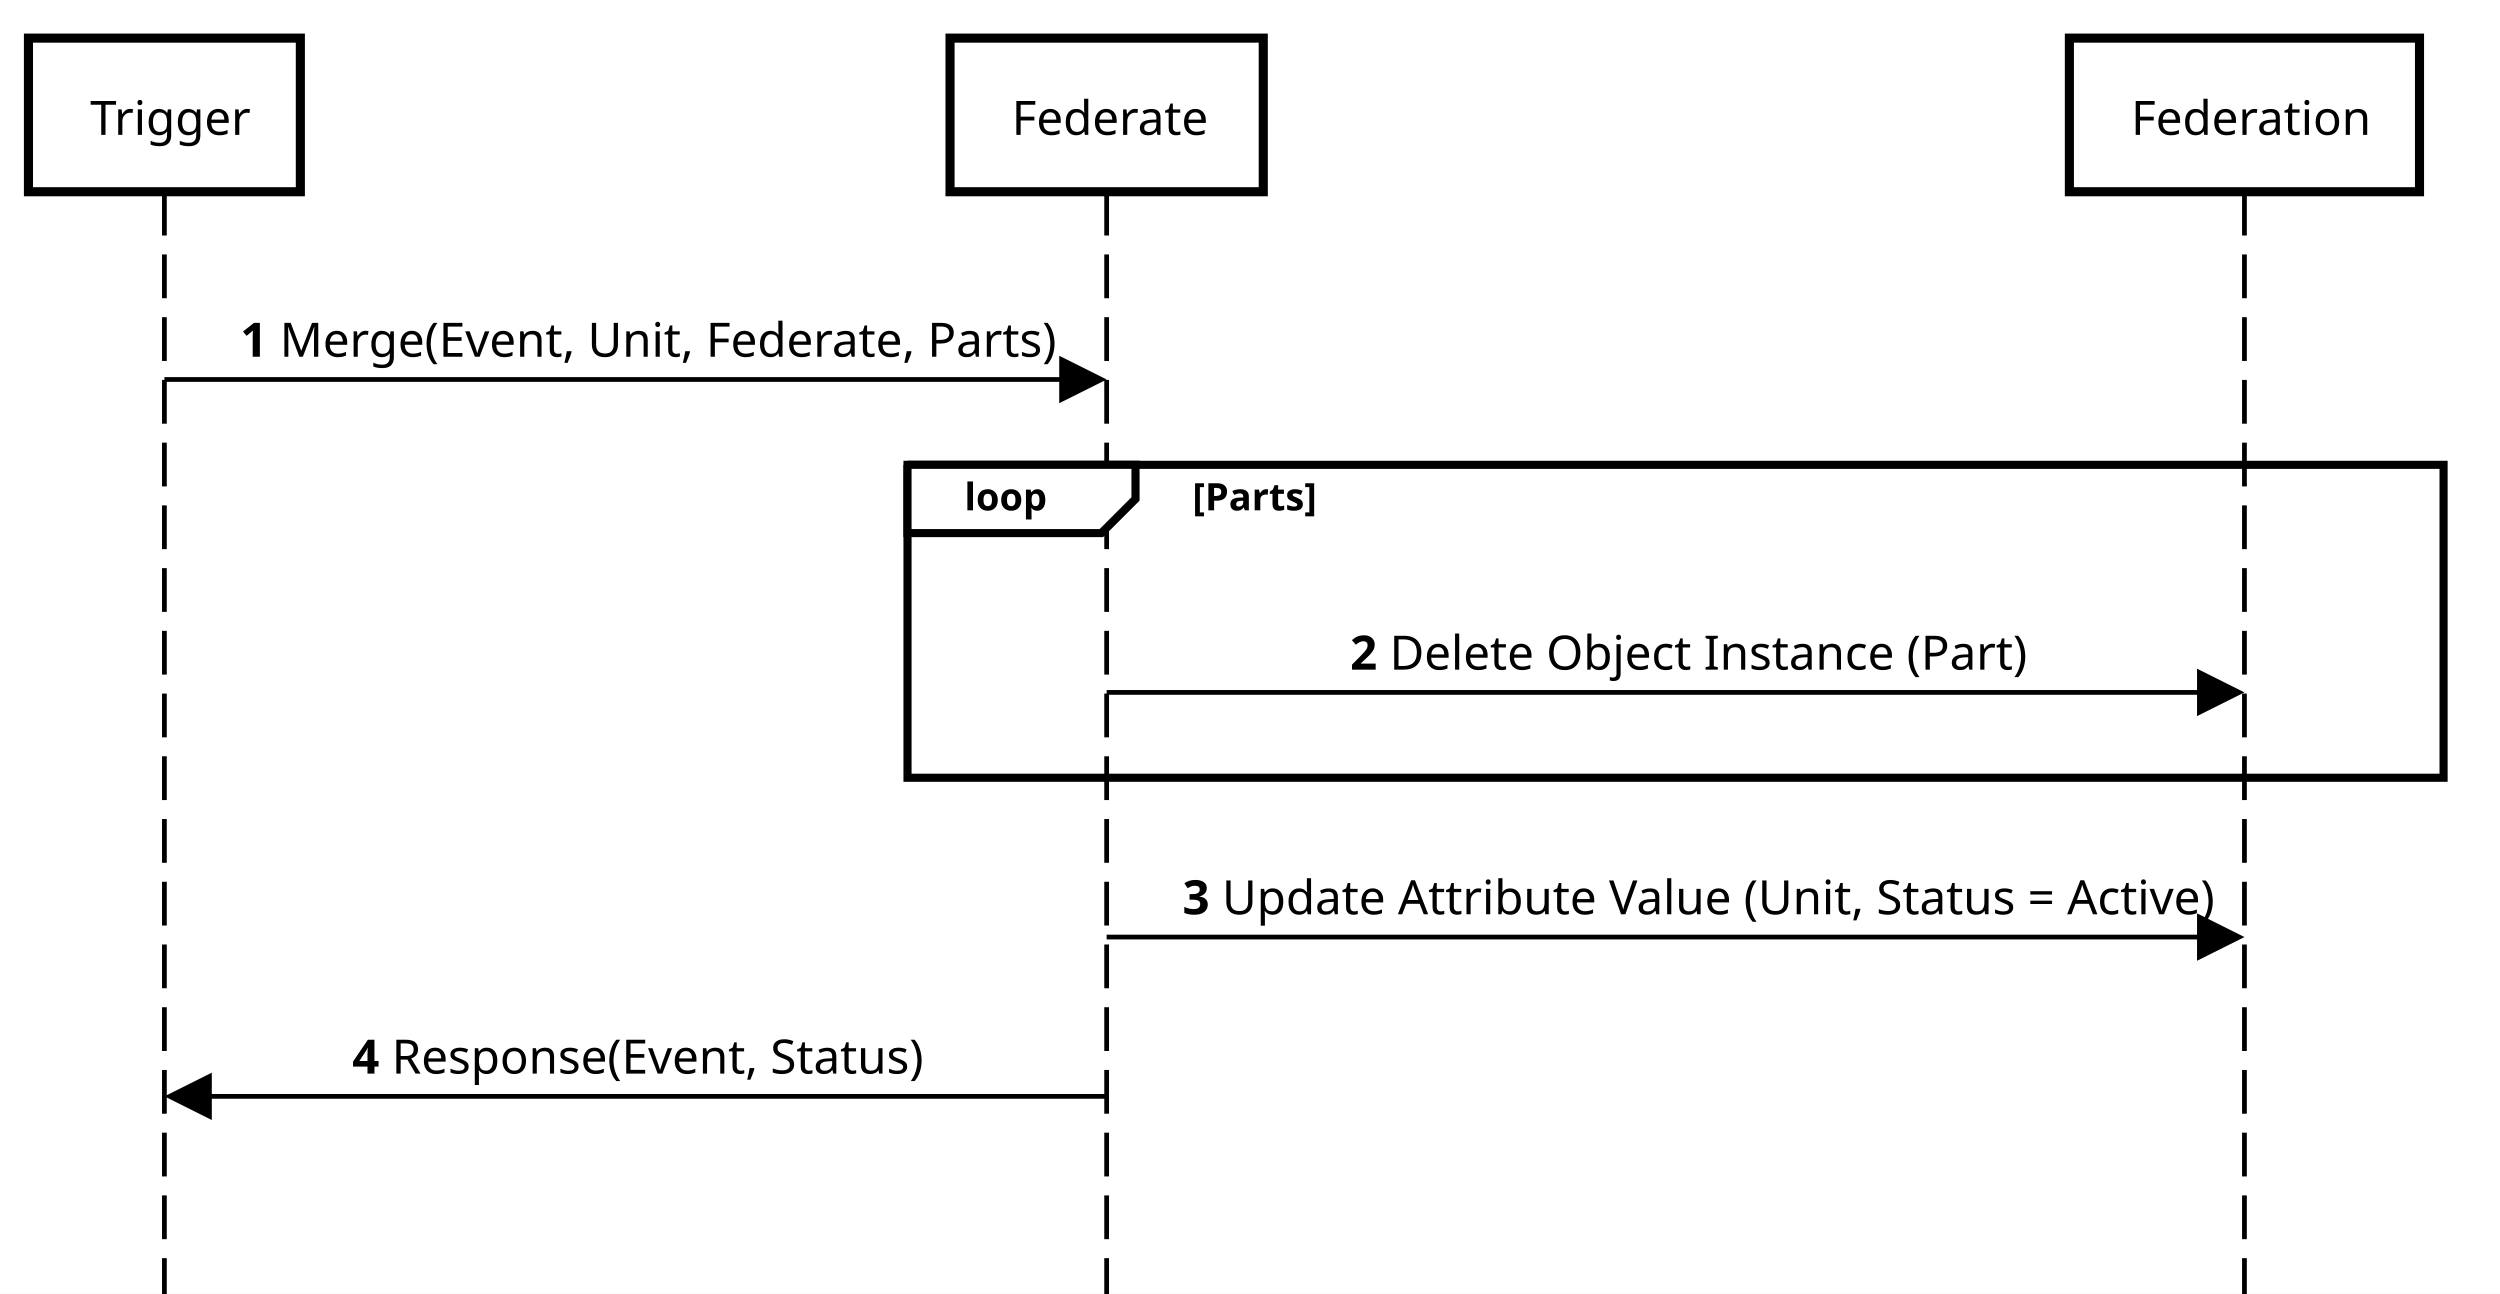
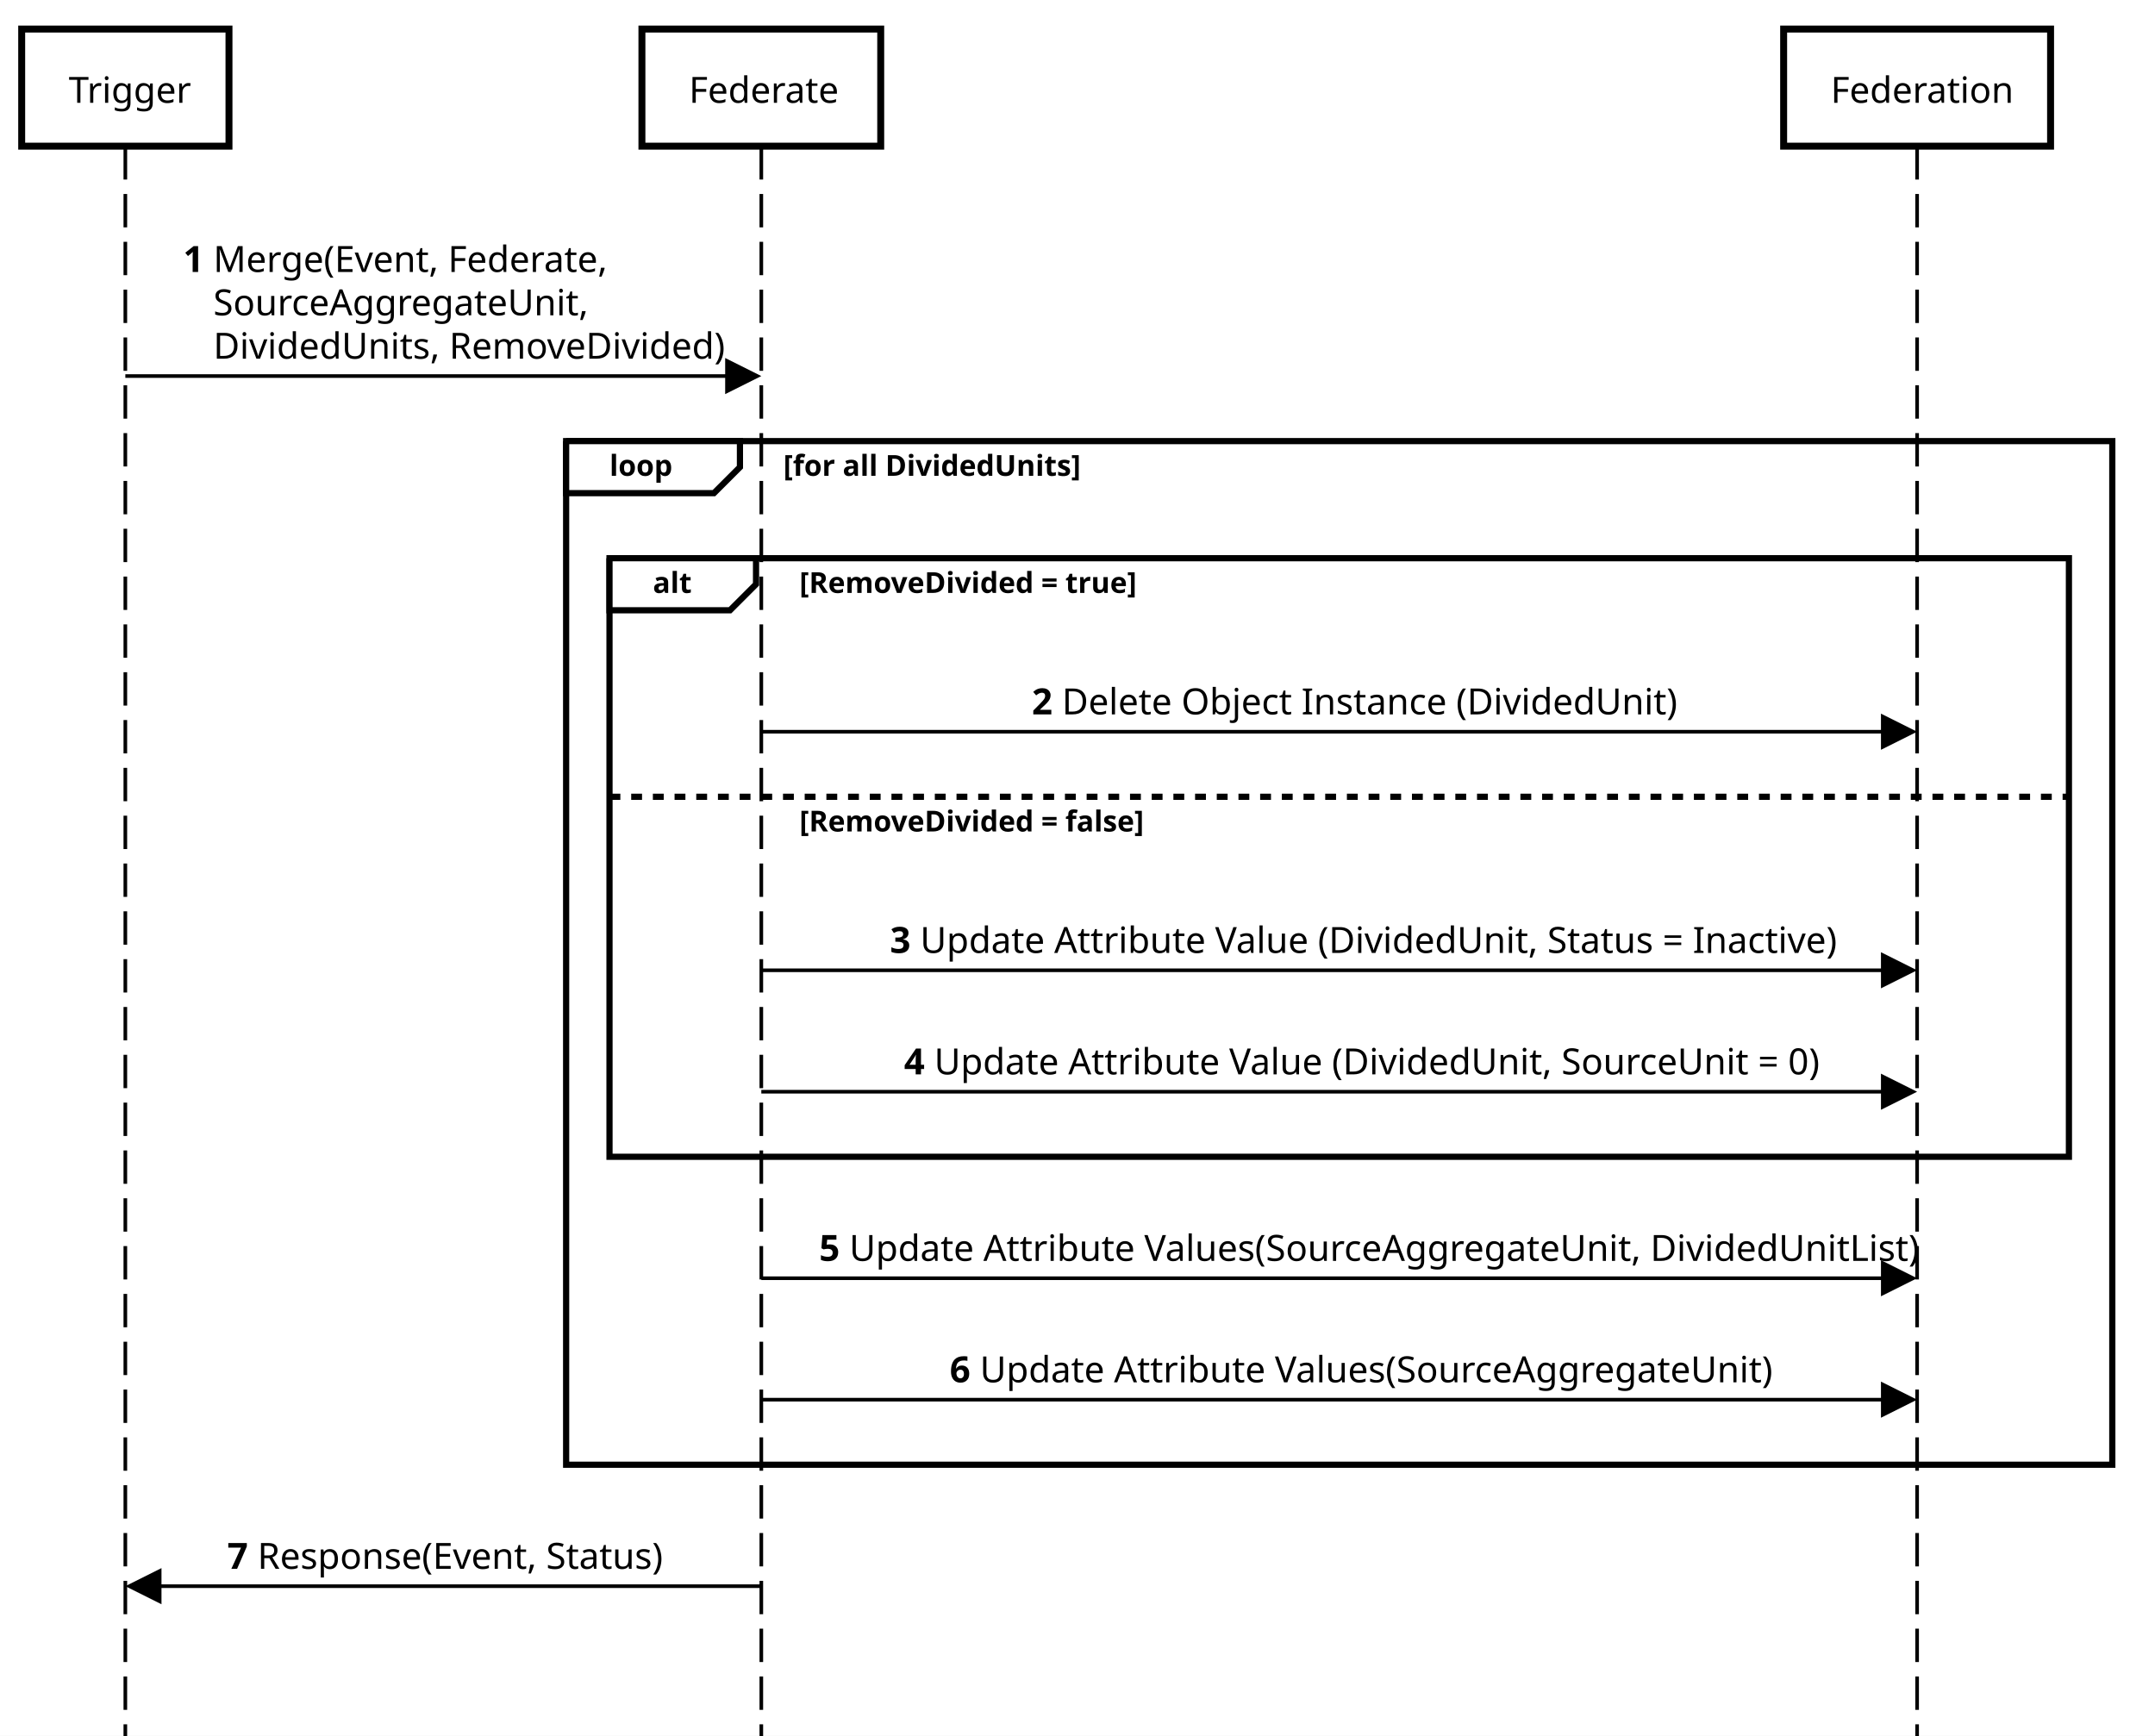
- <svg xmlns="http://www.w3.org/2000/svg" version="1.1" width="773" height="400">
+ <svg xmlns="http://www.w3.org/2000/svg" version="1.1" width="874" height="704">
  <defs />
  <g>
    <g />
    <g />
    <g />
    <g />
    <g />
    <g />
    <g />
    <g />
+     <g />
+     <g />
+     <g />
+     <g />
+     <g />
+     <g />
+     <g />
+     <g />
    <g>
-       <rect fill="white" stroke="none" x="0" y="0" width="773" height="400" />
+       <rect fill="white" stroke="none" x="0" y="0" width="874" height="704" />
    </g>
    <g />
    <g>
-       <path fill="none" stroke="black" paint-order="fill stroke markers" d=" M 50.832 59.284 L 50.832 400.564" stroke-miterlimit="10" stroke-width="1.466" stroke-dasharray="13.532,5.864" />
-       <path fill="none" stroke="black" paint-order="fill stroke markers" d=" M 342.174 59.284 L 342.174 400.564" stroke-miterlimit="10" stroke-width="1.466" stroke-dasharray="13.532,5.864" />
-       <path fill="none" stroke="black" paint-order="fill stroke markers" d=" M 693.982 59.284 L 693.982 400.564" stroke-miterlimit="10" stroke-width="1.466" stroke-dasharray="13.532,5.864" />
+       <path fill="none" stroke="black" paint-order="fill stroke markers" d=" M 50.832 59.284 L 50.832 704.902" stroke-miterlimit="10" stroke-width="1.466" stroke-dasharray="13.532,5.864" />
+       <path fill="none" stroke="black" paint-order="fill stroke markers" d=" M 308.767 59.284 L 308.767 704.902" stroke-miterlimit="10" stroke-width="1.466" stroke-dasharray="13.532,5.864" />
+       <path fill="none" stroke="black" paint-order="fill stroke markers" d=" M 777.518 59.284 L 777.518 704.902" stroke-miterlimit="10" stroke-width="1.466" stroke-dasharray="13.532,5.864" />
    </g>
    <g>
      <path fill="none" stroke="none" />
      <g>
        <path fill="white" stroke="black" paint-order="fill stroke markers" d=" M 8.796 11.786 L 92.868 11.786 L 92.868 59.284 L 8.796 59.284 L 8.796 11.786 Z" stroke-miterlimit="10" stroke-width="2.815" stroke-dasharray="" />
      </g>
      <g>
        <g />
        <text fill="black" stroke="none" font-family="sans-serif" font-size="11pt" font-style="normal" font-weight="normal" text-decoration="normal" x="27.883" y="41.692" text-anchor="start" dominant-baseline="alphabetic" xml:space="preserve">Trigger</text>
      </g>
      <path fill="none" stroke="none" />
      <g>
-         <path fill="white" stroke="black" paint-order="fill stroke markers" d=" M 293.749 11.786 L 390.599 11.786 L 390.599 59.284 L 293.749 59.284 L 293.749 11.786 Z" stroke-miterlimit="10" stroke-width="2.815" stroke-dasharray="" />
+         <path fill="white" stroke="black" paint-order="fill stroke markers" d=" M 260.342 11.786 L 357.192 11.786 L 357.192 59.284 L 260.342 59.284 L 260.342 11.786 Z" stroke-miterlimit="10" stroke-width="2.815" stroke-dasharray="" />
      </g>
      <g>
        <g />
-         <text fill="black" stroke="none" font-family="sans-serif" font-size="11pt" font-style="normal" font-weight="normal" text-decoration="normal" x="312.836" y="41.692" text-anchor="start" dominant-baseline="alphabetic" xml:space="preserve">Federate</text>
+         <text fill="black" stroke="none" font-family="sans-serif" font-size="11pt" font-style="normal" font-weight="normal" text-decoration="normal" x="279.429" y="41.692" text-anchor="start" dominant-baseline="alphabetic" xml:space="preserve">Federate</text>
      </g>
      <path fill="none" stroke="none" />
      <g>
-         <path fill="white" stroke="black" paint-order="fill stroke markers" d=" M 639.852 11.786 L 748.112 11.786 L 748.112 59.284 L 639.852 59.284 L 639.852 11.786 Z" stroke-miterlimit="10" stroke-width="2.815" stroke-dasharray="" />
+         <path fill="white" stroke="black" paint-order="fill stroke markers" d=" M 723.388 11.786 L 831.648 11.786 L 831.648 59.284 L 723.388 59.284 L 723.388 11.786 Z" stroke-miterlimit="10" stroke-width="2.815" stroke-dasharray="" />
      </g>
      <g>
        <g />
-         <text fill="black" stroke="none" font-family="sans-serif" font-size="11pt" font-style="normal" font-weight="normal" text-decoration="normal" x="658.939" y="41.692" text-anchor="start" dominant-baseline="alphabetic" xml:space="preserve">Federation</text>
+         <text fill="black" stroke="none" font-family="sans-serif" font-size="11pt" font-style="normal" font-weight="normal" text-decoration="normal" x="742.475" y="41.692" text-anchor="start" dominant-baseline="alphabetic" xml:space="preserve">Federation</text>
      </g>
    </g>
    <g>
      <g>
        <g>
-           <rect fill="white" stroke="none" x="71.649" y="94.468" width="249.708" height="22.869" />
+           <rect fill="white" stroke="none" x="71.649" y="94.468" width="176.394" height="22.869" />
        </g>
-         <text fill="black" stroke="none" font-family="sans-serif" font-size="11pt" font-style="normal" font-weight="normal" text-decoration="normal" x="86.514" y="110.3" text-anchor="start" dominant-baseline="alphabetic" xml:space="preserve">Merge(Event, Unit, Federate, Parts)</text>
+         <g>
+           <rect fill="white" stroke="none" x="83.875" y="112.059" width="153.595" height="22.869" />
+         </g>
+         <g>
+           <rect fill="white" stroke="none" x="83.875" y="129.651" width="204.075" height="22.869" />
+         </g>
+         <text fill="black" stroke="none" font-family="sans-serif" font-size="11pt" font-style="normal" font-weight="normal" text-decoration="normal" x="86.514" y="110.3" text-anchor="start" dominant-baseline="alphabetic" xml:space="preserve">Merge(Event, Federate, </text>
        <g>
          <text fill="black" stroke="none" font-family="sans-serif" font-size="11pt" font-style="normal" font-weight="bold" text-decoration="normal" x="74.288" y="110.3" text-anchor="start" dominant-baseline="alphabetic" xml:space="preserve">1 </text>
        </g>
+         <text fill="black" stroke="none" font-family="sans-serif" font-size="11pt" font-style="normal" font-weight="normal" text-decoration="normal" x="86.514" y="127.892" text-anchor="start" dominant-baseline="alphabetic" xml:space="preserve">SourceAggregateUnit, </text>
+         <text fill="black" stroke="none" font-family="sans-serif" font-size="11pt" font-style="normal" font-weight="normal" text-decoration="normal" x="86.514" y="145.484" text-anchor="start" dominant-baseline="alphabetic" xml:space="preserve">DividedUnits, RemoveDivided)</text>
      </g>
      <g>
-         <path fill="none" stroke="black" paint-order="fill stroke markers" d=" M 50.832 117.337 L 339.242 117.337" stroke-miterlimit="10" stroke-width="1.466" stroke-dasharray="" />
-         <g transform="translate(342.1743,117.337) translate(-342.1743,-117.337)">
-           <path fill="black" stroke="none" paint-order="stroke fill markers" d=" M 327.514 110.007 L 342.174 117.337 L 327.514 124.667 Z" />
+         <path fill="none" stroke="black" paint-order="fill stroke markers" d=" M 50.832 152.521 L 305.835 152.521" stroke-miterlimit="10" stroke-width="1.466" stroke-dasharray="" />
+         <g transform="translate(308.767,152.5205) translate(-308.767,-152.5205)">
+           <path fill="black" stroke="none" paint-order="stroke fill markers" d=" M 294.107 145.191 L 308.767 152.521 L 294.107 159.85 Z" />
        </g>
      </g>
      <g>
        <g>
-           <rect fill="white" stroke="none" x="414.809" y="191.222" width="206.537" height="22.869" />
+           <rect fill="white" stroke="none" x="415.837" y="273.904" width="254.612" height="22.869" />
        </g>
-         <text fill="black" stroke="none" font-family="sans-serif" font-size="11pt" font-style="normal" font-weight="normal" text-decoration="normal" x="429.674" y="207.055" text-anchor="start" dominant-baseline="alphabetic" xml:space="preserve">Delete Object Instance (Part)</text>
+         <text fill="black" stroke="none" font-family="sans-serif" font-size="11pt" font-style="normal" font-weight="normal" text-decoration="normal" x="430.702" y="289.736" text-anchor="start" dominant-baseline="alphabetic" xml:space="preserve">Delete Object Instance (DividedUnit)</text>
        <g>
-           <text fill="black" stroke="none" font-family="sans-serif" font-size="11pt" font-style="normal" font-weight="bold" text-decoration="normal" x="417.448" y="207.055" text-anchor="start" dominant-baseline="alphabetic" xml:space="preserve">2 </text>
+           <text fill="black" stroke="none" font-family="sans-serif" font-size="11pt" font-style="normal" font-weight="bold" text-decoration="normal" x="418.475" y="289.736" text-anchor="start" dominant-baseline="alphabetic" xml:space="preserve">2 </text>
        </g>
      </g>
      <g>
-         <path fill="none" stroke="black" paint-order="fill stroke markers" d=" M 342.174 214.092 L 691.05 214.092" stroke-miterlimit="10" stroke-width="1.466" stroke-dasharray="" />
-         <g transform="translate(693.9817,214.0917) translate(-693.9817,-214.0917)">
-           <path fill="black" stroke="none" paint-order="stroke fill markers" d=" M 679.322 206.762 L 693.982 214.092 L 679.322 221.422 Z" />
+         <path fill="none" stroke="black" paint-order="fill stroke markers" d=" M 308.767 296.773 L 774.586 296.773" stroke-miterlimit="10" stroke-width="1.466" stroke-dasharray="" />
+         <g transform="translate(777.5178,296.7729) translate(-777.5178,-296.7729)">
+           <path fill="black" stroke="none" paint-order="stroke fill markers" d=" M 762.858 289.443 L 777.518 296.773 L 762.858 304.103 Z" />
        </g>
      </g>
      <g>
        <g>
-           <rect fill="white" stroke="none" x="362.991" y="266.867" width="310.174" height="22.869" />
+           <rect fill="white" stroke="none" x="358.31" y="370.658" width="369.665" height="22.869" />
        </g>
-         <text fill="black" stroke="none" font-family="sans-serif" font-size="11pt" font-style="normal" font-weight="normal" text-decoration="normal" x="377.856" y="282.7" text-anchor="start" dominant-baseline="alphabetic" xml:space="preserve">Update Attribute Value (Unit, Status = Active)</text>
+         <text fill="black" stroke="none" font-family="sans-serif" font-size="11pt" font-style="normal" font-weight="normal" text-decoration="normal" x="373.175" y="386.491" text-anchor="start" dominant-baseline="alphabetic" xml:space="preserve">Update Attribute Value (DividedUnit, Status = Inactive)</text>
        <g>
-           <text fill="black" stroke="none" font-family="sans-serif" font-size="11pt" font-style="normal" font-weight="bold" text-decoration="normal" x="365.63" y="282.7" text-anchor="start" dominant-baseline="alphabetic" xml:space="preserve">3 </text>
+           <text fill="black" stroke="none" font-family="sans-serif" font-size="11pt" font-style="normal" font-weight="bold" text-decoration="normal" x="360.949" y="386.491" text-anchor="start" dominant-baseline="alphabetic" xml:space="preserve">3 </text>
        </g>
      </g>
      <g>
-         <path fill="none" stroke="black" paint-order="fill stroke markers" d=" M 342.174 289.736 L 691.05 289.736" stroke-miterlimit="10" stroke-width="1.466" stroke-dasharray="" />
-         <g transform="translate(693.9817,289.7362) translate(-693.9817,-289.7362)">
-           <path fill="black" stroke="none" paint-order="stroke fill markers" d=" M 679.322 282.406 L 693.982 289.736 L 679.322 297.066 Z" />
+         <path fill="none" stroke="black" paint-order="fill stroke markers" d=" M 308.767 393.528 L 774.586 393.528" stroke-miterlimit="10" stroke-width="1.466" stroke-dasharray="" />
+         <g transform="translate(777.5178,393.5276) translate(-777.5178,-393.5276)">
+           <path fill="black" stroke="none" paint-order="stroke fill markers" d=" M 762.858 386.198 L 777.518 393.528 L 762.858 400.858 Z" />
        </g>
      </g>
      <g>
        <g>
-           <rect fill="white" stroke="none" x="106.266" y="316.124" width="180.474" height="22.869" />
+           <rect fill="white" stroke="none" x="364.015" y="419.915" width="358.255" height="22.869" />
        </g>
-         <text fill="black" stroke="none" font-family="sans-serif" font-size="11pt" font-style="normal" font-weight="normal" text-decoration="normal" x="121.131" y="331.956" text-anchor="start" dominant-baseline="alphabetic" xml:space="preserve">Response(Event, Status)</text>
+         <text fill="black" stroke="none" font-family="sans-serif" font-size="11pt" font-style="normal" font-weight="normal" text-decoration="normal" x="378.88" y="435.748" text-anchor="start" dominant-baseline="alphabetic" xml:space="preserve">Update Attribute Value (DividedUnit, SourceUnit = 0)</text>
        <g>
-           <text fill="black" stroke="none" font-family="sans-serif" font-size="11pt" font-style="normal" font-weight="bold" text-decoration="normal" x="108.905" y="331.956" text-anchor="start" dominant-baseline="alphabetic" xml:space="preserve">4 </text>
+           <text fill="black" stroke="none" font-family="sans-serif" font-size="11pt" font-style="normal" font-weight="bold" text-decoration="normal" x="366.654" y="435.748" text-anchor="start" dominant-baseline="alphabetic" xml:space="preserve">4 </text>
        </g>
      </g>
      <g>
-         <path fill="none" stroke="black" paint-order="fill stroke markers" d=" M 342.174 338.993 L 53.764 338.993" stroke-miterlimit="10" stroke-width="1.466" stroke-dasharray="" />
-         <g transform="translate(50.8321,338.9932) translate(-50.8321,-338.9932)">
-           <path fill="black" stroke="none" paint-order="stroke fill markers" d=" M 65.492 331.663 L 50.832 338.993 L 65.492 346.323 Z" />
+         <path fill="none" stroke="black" paint-order="fill stroke markers" d=" M 308.767 442.785 L 774.586 442.785" stroke-miterlimit="10" stroke-width="1.466" stroke-dasharray="" />
+         <g transform="translate(777.5178,442.7845) translate(-777.5178,-442.7845)">
+           <path fill="black" stroke="none" paint-order="stroke fill markers" d=" M 762.858 435.455 L 777.518 442.785 L 762.858 450.114 Z" />
+         </g>
+       </g>
+       <g>
+         <g>
+           <rect fill="white" stroke="none" x="329.584" y="495.56" width="427.117" height="22.869" />
+         </g>
+         <text fill="black" stroke="none" font-family="sans-serif" font-size="11pt" font-style="normal" font-weight="normal" text-decoration="normal" x="344.449" y="511.392" text-anchor="start" dominant-baseline="alphabetic" xml:space="preserve">Update Attribute Values(SourceAggregateUnit, DividedUnitList)</text>
+         <g>
+           <text fill="black" stroke="none" font-family="sans-serif" font-size="11pt" font-style="normal" font-weight="bold" text-decoration="normal" x="332.223" y="511.392" text-anchor="start" dominant-baseline="alphabetic" xml:space="preserve">5 </text>
+         </g>
+       </g>
+       <g>
+         <path fill="none" stroke="black" paint-order="fill stroke markers" d=" M 308.767 518.429 L 774.586 518.429" stroke-miterlimit="10" stroke-width="1.466" stroke-dasharray="" />
+         <g transform="translate(777.5178,518.4291) translate(-777.5178,-518.4291)">
+           <path fill="black" stroke="none" paint-order="stroke fill markers" d=" M 762.858 511.099 L 777.518 518.429 L 762.858 525.759 Z" />
+         </g>
+       </g>
+       <g>
+         <g>
+           <rect fill="white" stroke="none" x="382.544" y="544.817" width="321.197" height="22.869" />
+         </g>
+         <text fill="black" stroke="none" font-family="sans-serif" font-size="11pt" font-style="normal" font-weight="normal" text-decoration="normal" x="397.409" y="560.649" text-anchor="start" dominant-baseline="alphabetic" xml:space="preserve">Update Attribute Values(SourceAggregateUnit)</text>
+         <g>
+           <text fill="black" stroke="none" font-family="sans-serif" font-size="11pt" font-style="normal" font-weight="bold" text-decoration="normal" x="385.183" y="560.649" text-anchor="start" dominant-baseline="alphabetic" xml:space="preserve">6 </text>
+         </g>
+       </g>
+       <g>
+         <path fill="none" stroke="black" paint-order="fill stroke markers" d=" M 308.767 567.686 L 774.586 567.686" stroke-miterlimit="10" stroke-width="1.466" stroke-dasharray="" />
+         <g transform="translate(777.5178,567.686) translate(-777.5178,-567.686)">
+           <path fill="black" stroke="none" paint-order="stroke fill markers" d=" M 762.858 560.356 L 777.518 567.686 L 762.858 575.016 Z" />
+         </g>
+       </g>
+       <g>
+         <g>
+           <rect fill="white" stroke="none" x="89.562" y="620.461" width="180.474" height="22.869" />
+         </g>
+         <text fill="black" stroke="none" font-family="sans-serif" font-size="11pt" font-style="normal" font-weight="normal" text-decoration="normal" x="104.427" y="636.294" text-anchor="start" dominant-baseline="alphabetic" xml:space="preserve">Response(Event, Status)</text>
+         <g>
+           <text fill="black" stroke="none" font-family="sans-serif" font-size="11pt" font-style="normal" font-weight="bold" text-decoration="normal" x="92.201" y="636.294" text-anchor="start" dominant-baseline="alphabetic" xml:space="preserve">7 </text>
+         </g>
+       </g>
+       <g>
+         <path fill="none" stroke="black" paint-order="fill stroke markers" d=" M 308.767 643.331 L 53.764 643.331" stroke-miterlimit="10" stroke-width="1.466" stroke-dasharray="" />
+         <g transform="translate(50.8321,643.3306) translate(-50.8321,-643.3306)">
+           <path fill="black" stroke="none" paint-order="stroke fill markers" d=" M 65.492 636.001 L 50.832 643.331 L 65.492 650.66 Z" />
        </g>
      </g>
      <g>
        <g />
-         <path fill="none" stroke="black" paint-order="fill stroke markers" d=" M 280.603 143.725 L 755.553 143.725 L 755.553 240.479 L 280.603 240.479 L 280.603 143.725 Z" stroke-miterlimit="10" stroke-width="2.513" stroke-dasharray="" />
-         <path fill="white" stroke="black" paint-order="fill stroke markers" d=" M 280.603 143.725 L 280.603 164.835 L 340.541 164.835 L 351.096 154.28 L 351.096 143.725 L 280.603 143.725" stroke-miterlimit="10" stroke-width="2.513" stroke-dasharray="" />
-         <text fill="black" stroke="none" font-family="sans-serif" font-size="8.8pt" font-style="normal" font-weight="bold" text-decoration="normal" x="298.195" y="157.798" text-anchor="start" dominant-baseline="alphabetic" xml:space="preserve">loop</text>
-         <text fill="black" stroke="none" font-family="sans-serif" font-size="8.8pt" font-style="normal" font-weight="bold" text-decoration="normal" x="368.688" y="157.798" text-anchor="start" dominant-baseline="alphabetic" xml:space="preserve">[Parts]</text>
+         <path fill="none" stroke="black" paint-order="fill stroke markers" d=" M 229.604 178.908 L 856.681 178.908 L 856.681 594.074 L 229.604 594.074 L 229.604 178.908 Z" stroke-miterlimit="10" stroke-width="2.513" stroke-dasharray="" />
+         <path fill="white" stroke="black" paint-order="fill stroke markers" d=" M 229.604 178.908 L 229.604 200.018 L 289.542 200.018 L 300.097 189.463 L 300.097 178.908 L 229.604 178.908" stroke-miterlimit="10" stroke-width="2.513" stroke-dasharray="" />
+         <text fill="black" stroke="none" font-family="sans-serif" font-size="8.8pt" font-style="normal" font-weight="bold" text-decoration="normal" x="247.196" y="192.982" text-anchor="start" dominant-baseline="alphabetic" xml:space="preserve">loop</text>
+         <text fill="black" stroke="none" font-family="sans-serif" font-size="8.8pt" font-style="normal" font-weight="bold" text-decoration="normal" x="317.689" y="192.982" text-anchor="start" dominant-baseline="alphabetic" xml:space="preserve">[for all DividedUnits]</text>
      </g>
+       <g>
+         <g />
+         <path fill="none" stroke="black" paint-order="fill stroke markers" d=" M 247.196 226.406 L 839.089 226.406 L 839.089 469.172 L 247.196 469.172 L 247.196 226.406 Z" stroke-miterlimit="10" stroke-width="2.513" stroke-dasharray="" />
+         <path fill="white" stroke="black" paint-order="fill stroke markers" d=" M 247.196 226.406 L 247.196 247.516 L 296.068 247.516 L 306.623 236.961 L 306.623 226.406 L 247.196 226.406" stroke-miterlimit="10" stroke-width="2.513" stroke-dasharray="" />
+         <text fill="black" stroke="none" font-family="sans-serif" font-size="8.8pt" font-style="normal" font-weight="bold" text-decoration="normal" x="264.788" y="240.479" text-anchor="start" dominant-baseline="alphabetic" xml:space="preserve">alt</text>
+         <text fill="black" stroke="none" font-family="sans-serif" font-size="8.8pt" font-style="normal" font-weight="bold" text-decoration="normal" x="324.215" y="240.479" text-anchor="start" dominant-baseline="alphabetic" xml:space="preserve">[RemoveDivided = true]</text>
+         <g>
+           <path fill="none" stroke="black" paint-order="fill stroke markers" d=" M 247.196 323.161 L 839.089 323.161" stroke-miterlimit="10" stroke-width="2.513" stroke-dasharray="4.398" />
+         </g>
+         <g />
+         <text fill="black" stroke="none" font-family="sans-serif" font-size="8.8pt" font-style="normal" font-weight="bold" text-decoration="normal" x="324.215" y="337.234" text-anchor="start" dominant-baseline="alphabetic" xml:space="preserve">[RemoveDivided = false]</text>
+       </g>
+       <g />
    </g>
    <g />
    <g />
    <g />
  </g>
</svg>
